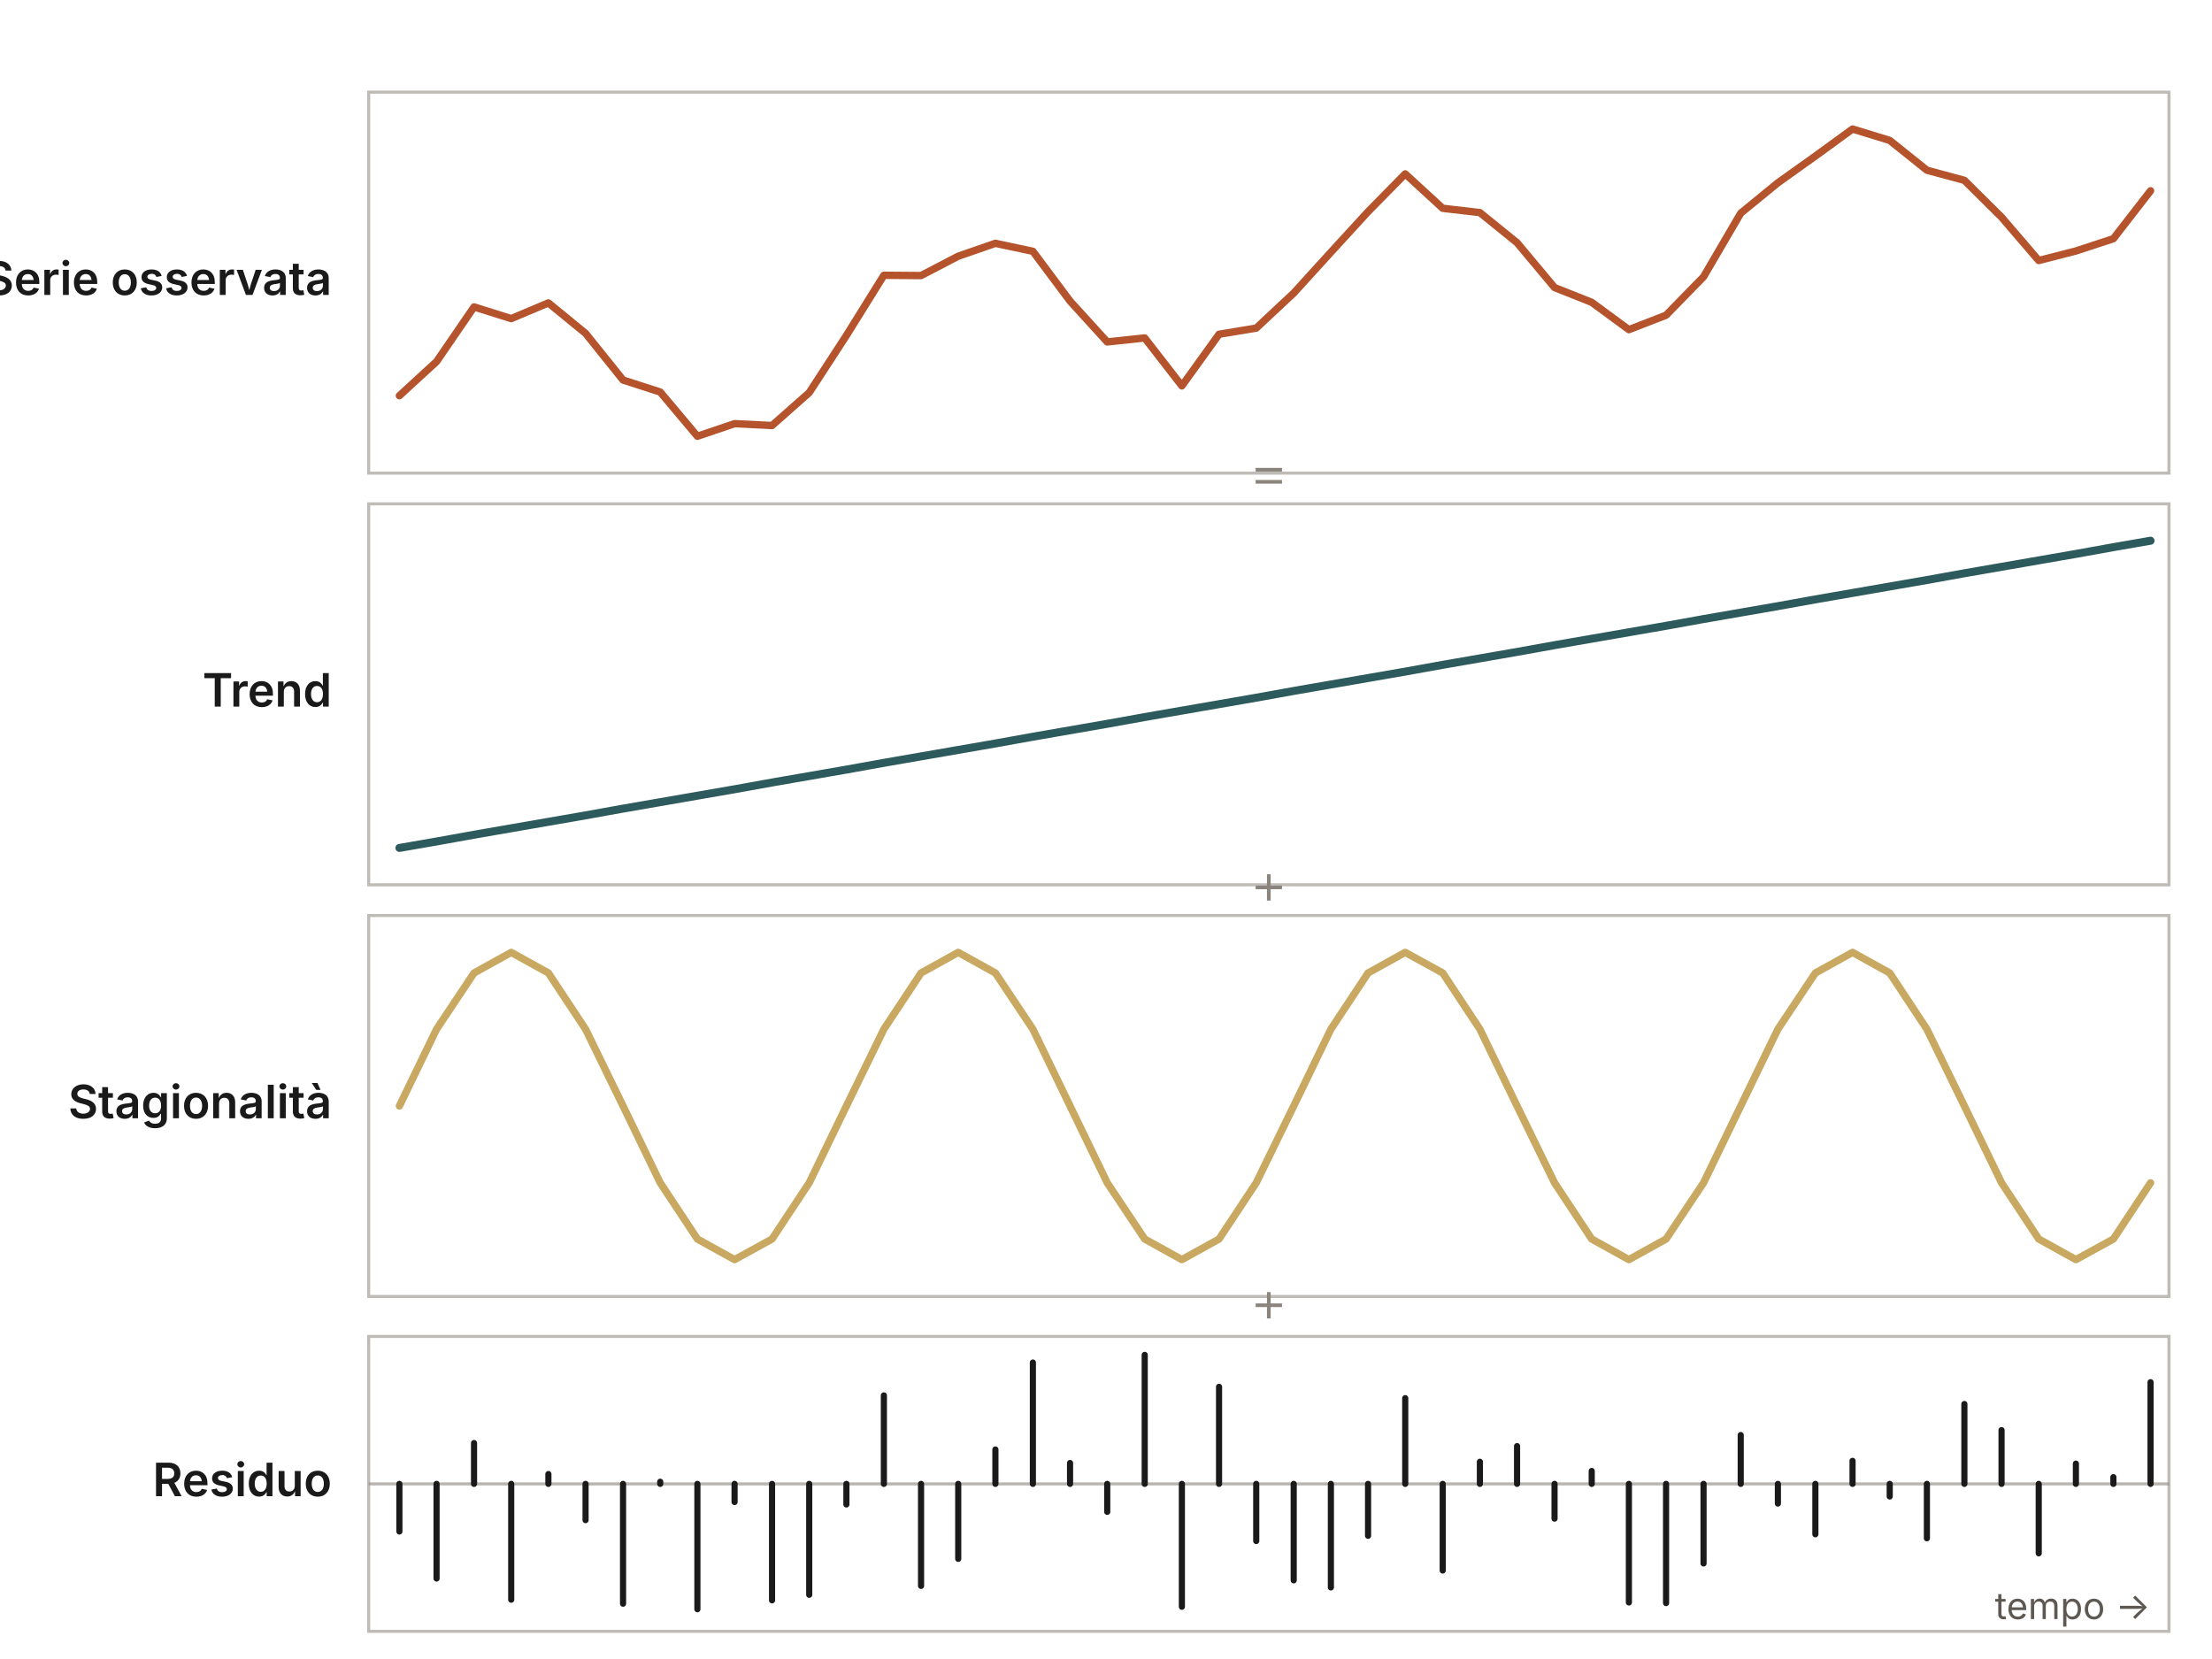
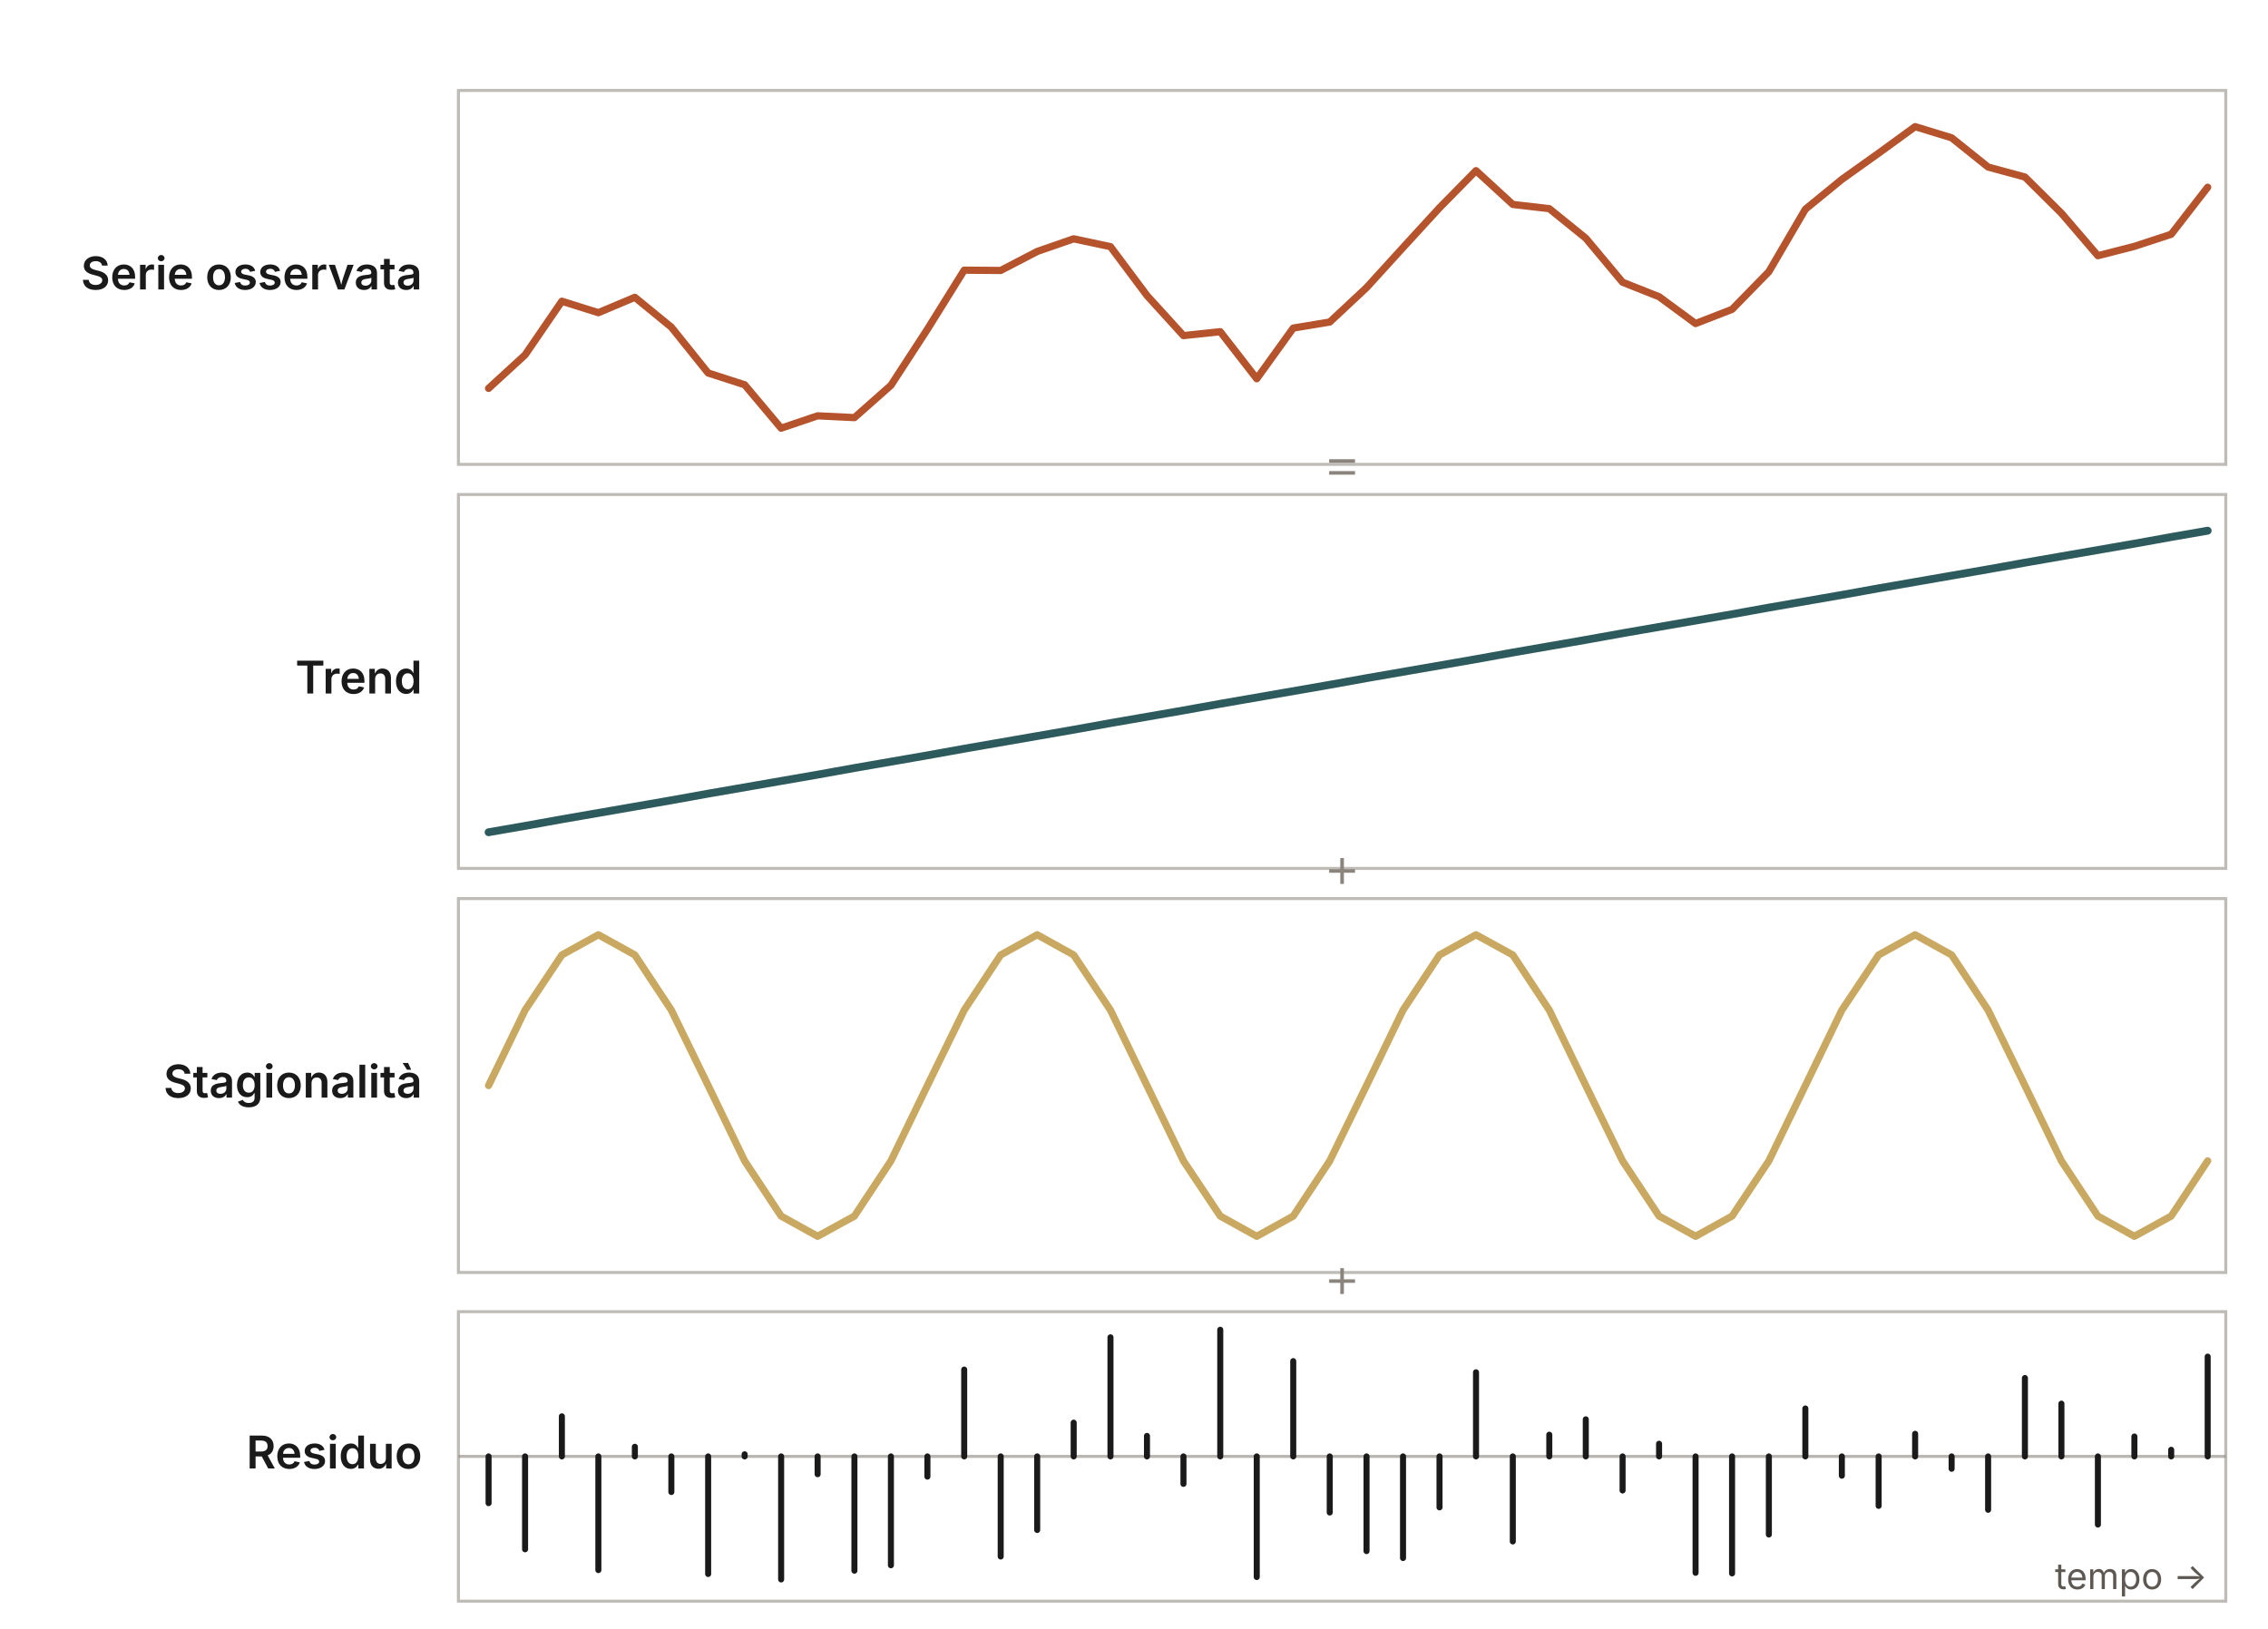
- <svg xmlns="http://www.w3.org/2000/svg" viewBox="0 0 720 540" width="100%" role="img" aria-label="Quattro pannelli impilati che condividono l'asse del tempo. Dall'alto: la serie osservata con tendenza e oscillazione; il trend, una linea liscia crescente; la stagionalita, un'onda periodica regolare; il residuo, piccole barrette attorno allo zero.">
+ <svg xmlns="http://www.w3.org/2000/svg" viewBox="-32 0 752 540" width="100%" role="img" aria-label="Quattro pannelli impilati che condividono l'asse del tempo. Dall'alto: la serie osservata con tendenza e oscillazione; il trend, una linea liscia crescente; la stagionalita, un'onda periodica regolare; il residuo, piccole barrette attorno allo zero.">
  <style>
    .frame { fill:none; stroke:#8B847C; stroke-width:1; opacity:0.55; }
    .base  { stroke:#8B847C; stroke-width:1; opacity:0.6; }
    .obs   { fill:none; stroke:#B5532C; stroke-width:2.4; stroke-linejoin:round; stroke-linecap:round; }
    .trend { fill:none; stroke:#2D5A5C; stroke-width:2.6; stroke-linejoin:round; stroke-linecap:round; }
    .seas  { fill:none; stroke:#C9A961; stroke-width:2.4; stroke-linejoin:round; stroke-linecap:round; }
    .stem  { stroke:#1A1A1A; stroke-width:2; stroke-linecap:round; }
    .lbl   { font-family:Inter, system-ui, sans-serif; font-size:15px; font-weight:600; fill:#1A1A1A; text-anchor:end; }
    .op    { font-family:Fraunces, Georgia, serif; font-size:20px; fill:#8B847C; text-anchor:middle; }
    .cap   { font-family:Inter, system-ui, sans-serif; font-size:12px; fill:#5E5852; }
  </style>
  <rect class="frame" x="120" y="30" width="586" height="124" />
  <rect class="frame" x="120" y="164" width="586" height="124" />
  <rect class="frame" x="120" y="298" width="586" height="124" />
  <rect class="frame" x="120" y="435" width="586" height="96" />
  <text class="lbl" x="108" y="96">Serie osservata</text>
  <text class="lbl" x="108" y="230">Trend</text>
  <text class="lbl" x="108" y="364">Stagionalità</text>
  <text class="lbl" x="108" y="487">Residuo</text>
  <text class="op" x="413" y="162">=</text>
  <text class="op" x="413" y="296">+</text>
  <text class="op" x="413" y="432">+</text>
  <polyline class="obs" points="130.0,128.8 142.1,117.7 154.3,99.9 166.4,103.7 178.5,98.6 190.6,108.5 202.8,123.7 214.9,127.6 227.0,142.0 239.1,137.9 251.3,138.5 263.4,127.8 275.5,109.2 287.7,89.6 299.8,89.7 311.9,83.4 324.0,79.2 336.2,81.8 348.3,98.0 360.4,111.3 372.6,110.0 384.7,125.6 396.8,108.8 408.9,106.8 421.1,95.4 433.2,82.1 445.3,68.9 457.4,56.6 469.6,67.8 481.7,69.2 493.8,79.0 506.0,93.6 518.1,98.4 530.2,107.3 542.3,102.6 554.5,90.1 566.6,69.4 578.7,59.5 590.9,50.8 603.0,42.0 615.1,45.7 627.2,55.4 639.4,58.7 651.5,70.7 663.6,84.8 675.7,81.7 687.9,77.7 700.0,62.1" />
  <polyline class="trend" points="130.0,276.0 142.1,273.9 154.3,271.7 166.4,269.6 178.5,267.5 190.6,265.4 202.8,263.2 214.9,261.1 227.0,259.0 239.1,256.9 251.3,254.7 263.4,252.6 275.5,250.5 287.7,248.3 299.8,246.2 311.9,244.1 324.0,242.0 336.2,239.8 348.3,237.7 360.4,235.6 372.6,233.4 384.7,231.3 396.8,229.2 408.9,227.1 421.1,224.9 433.2,222.8 445.3,220.7 457.4,218.6 469.6,216.4 481.7,214.3 493.8,212.2 506.0,210.0 518.1,207.9 530.2,205.8 542.3,203.7 554.5,201.5 566.6,199.4 578.7,197.3 590.9,195.1 603.0,193.0 615.1,190.9 627.2,188.8 639.4,186.6 651.5,184.5 663.6,182.4 675.7,180.3 687.9,178.1 700.0,176.0" />
  <polyline class="seas" points="130.0,360.0 142.1,335.0 154.3,316.7 166.4,310.0 178.5,316.7 190.6,335.0 202.8,360.0 214.9,385.0 227.0,403.3 239.1,410.0 251.3,403.3 263.4,385.0 275.5,360.0 287.7,335.0 299.8,316.7 311.9,310.0 324.0,316.7 336.2,335.0 348.3,360.0 360.4,385.0 372.6,403.3 384.7,410.0 396.8,403.3 408.9,385.0 421.1,360.0 433.2,335.0 445.3,316.7 457.4,310.0 469.6,316.7 481.7,335.0 493.8,360.0 506.0,385.0 518.1,403.3 530.2,410.0 542.3,403.3 554.5,385.0 566.6,360.0 578.7,335.0 590.9,316.7 603.0,310.0 615.1,316.7 627.2,335.0 639.4,360.0 651.5,385.0 663.6,403.3 675.7,410.0 687.9,403.3 700.0,385.0" />
  <line class="base" x1="120" y1="483" x2="706" y2="483" />
  <g class="stem">
    <line x1="130.0" y1="483.0" x2="130.0" y2="498.5" />
    <line x1="142.1" y1="483.0" x2="142.1" y2="513.8" />
    <line x1="154.3" y1="483.0" x2="154.3" y2="469.7" />
    <line x1="166.4" y1="483.0" x2="166.4" y2="520.7" />
    <line x1="178.5" y1="483.0" x2="178.5" y2="479.8" />
    <line x1="190.6" y1="483.0" x2="190.6" y2="494.8" />
    <line x1="202.8" y1="483.0" x2="202.8" y2="522.0" />
    <line x1="214.9" y1="483.0" x2="214.9" y2="482.3" />
    <line x1="227.0" y1="483.0" x2="227.0" y2="523.8" />
    <line x1="239.1" y1="483.0" x2="239.1" y2="488.9" />
    <line x1="251.3" y1="483.0" x2="251.3" y2="520.9" />
    <line x1="263.4" y1="483.0" x2="263.4" y2="519.1" />
    <line x1="275.5" y1="483.0" x2="275.5" y2="489.7" />
    <line x1="287.7" y1="483.0" x2="287.7" y2="454.2" />
    <line x1="299.8" y1="483.0" x2="299.8" y2="516.2" />
    <line x1="311.9" y1="483.0" x2="311.9" y2="507.4" />
    <line x1="324.0" y1="483.0" x2="324.0" y2="471.8" />
    <line x1="336.2" y1="483.0" x2="336.2" y2="443.5" />
    <line x1="348.3" y1="483.0" x2="348.3" y2="476.2" />
    <line x1="360.4" y1="483.0" x2="360.4" y2="492.1" />
    <line x1="372.6" y1="483.0" x2="372.6" y2="441.0" />
    <line x1="384.7" y1="483.0" x2="384.7" y2="523.0" />
    <line x1="396.8" y1="483.0" x2="396.8" y2="451.4" />
    <line x1="408.9" y1="483.0" x2="408.9" y2="501.6" />
    <line x1="421.1" y1="483.0" x2="421.1" y2="514.4" />
    <line x1="433.2" y1="483.0" x2="433.2" y2="516.7" />
    <line x1="445.3" y1="483.0" x2="445.3" y2="499.9" />
    <line x1="457.4" y1="483.0" x2="457.4" y2="455.1" />
    <line x1="469.6" y1="483.0" x2="469.6" y2="511.2" />
    <line x1="481.7" y1="483.0" x2="481.7" y2="475.8" />
    <line x1="493.8" y1="483.0" x2="493.8" y2="470.7" />
    <line x1="506.0" y1="483.0" x2="506.0" y2="494.3" />
    <line x1="518.1" y1="483.0" x2="518.1" y2="478.8" />
    <line x1="530.2" y1="483.0" x2="530.2" y2="521.6" />
    <line x1="542.3" y1="483.0" x2="542.3" y2="521.8" />
    <line x1="554.5" y1="483.0" x2="554.5" y2="508.9" />
    <line x1="566.6" y1="483.0" x2="566.6" y2="467.1" />
    <line x1="578.7" y1="483.0" x2="578.7" y2="489.4" />
    <line x1="590.9" y1="483.0" x2="590.9" y2="499.4" />
    <line x1="603.0" y1="483.0" x2="603.0" y2="475.5" />
    <line x1="615.1" y1="483.0" x2="615.1" y2="487.1" />
    <line x1="627.2" y1="483.0" x2="627.2" y2="500.7" />
    <line x1="639.4" y1="483.0" x2="639.4" y2="457.0" />
    <line x1="651.5" y1="483.0" x2="651.5" y2="465.5" />
    <line x1="663.6" y1="483.0" x2="663.6" y2="505.6" />
    <line x1="675.7" y1="483.0" x2="675.7" y2="476.4" />
    <line x1="687.9" y1="483.0" x2="687.9" y2="480.8" />
    <line x1="700.0" y1="483.0" x2="700.0" y2="449.9" />
  </g>
  <text class="cap" x="700" y="527" text-anchor="end">tempo →</text>
</svg>
